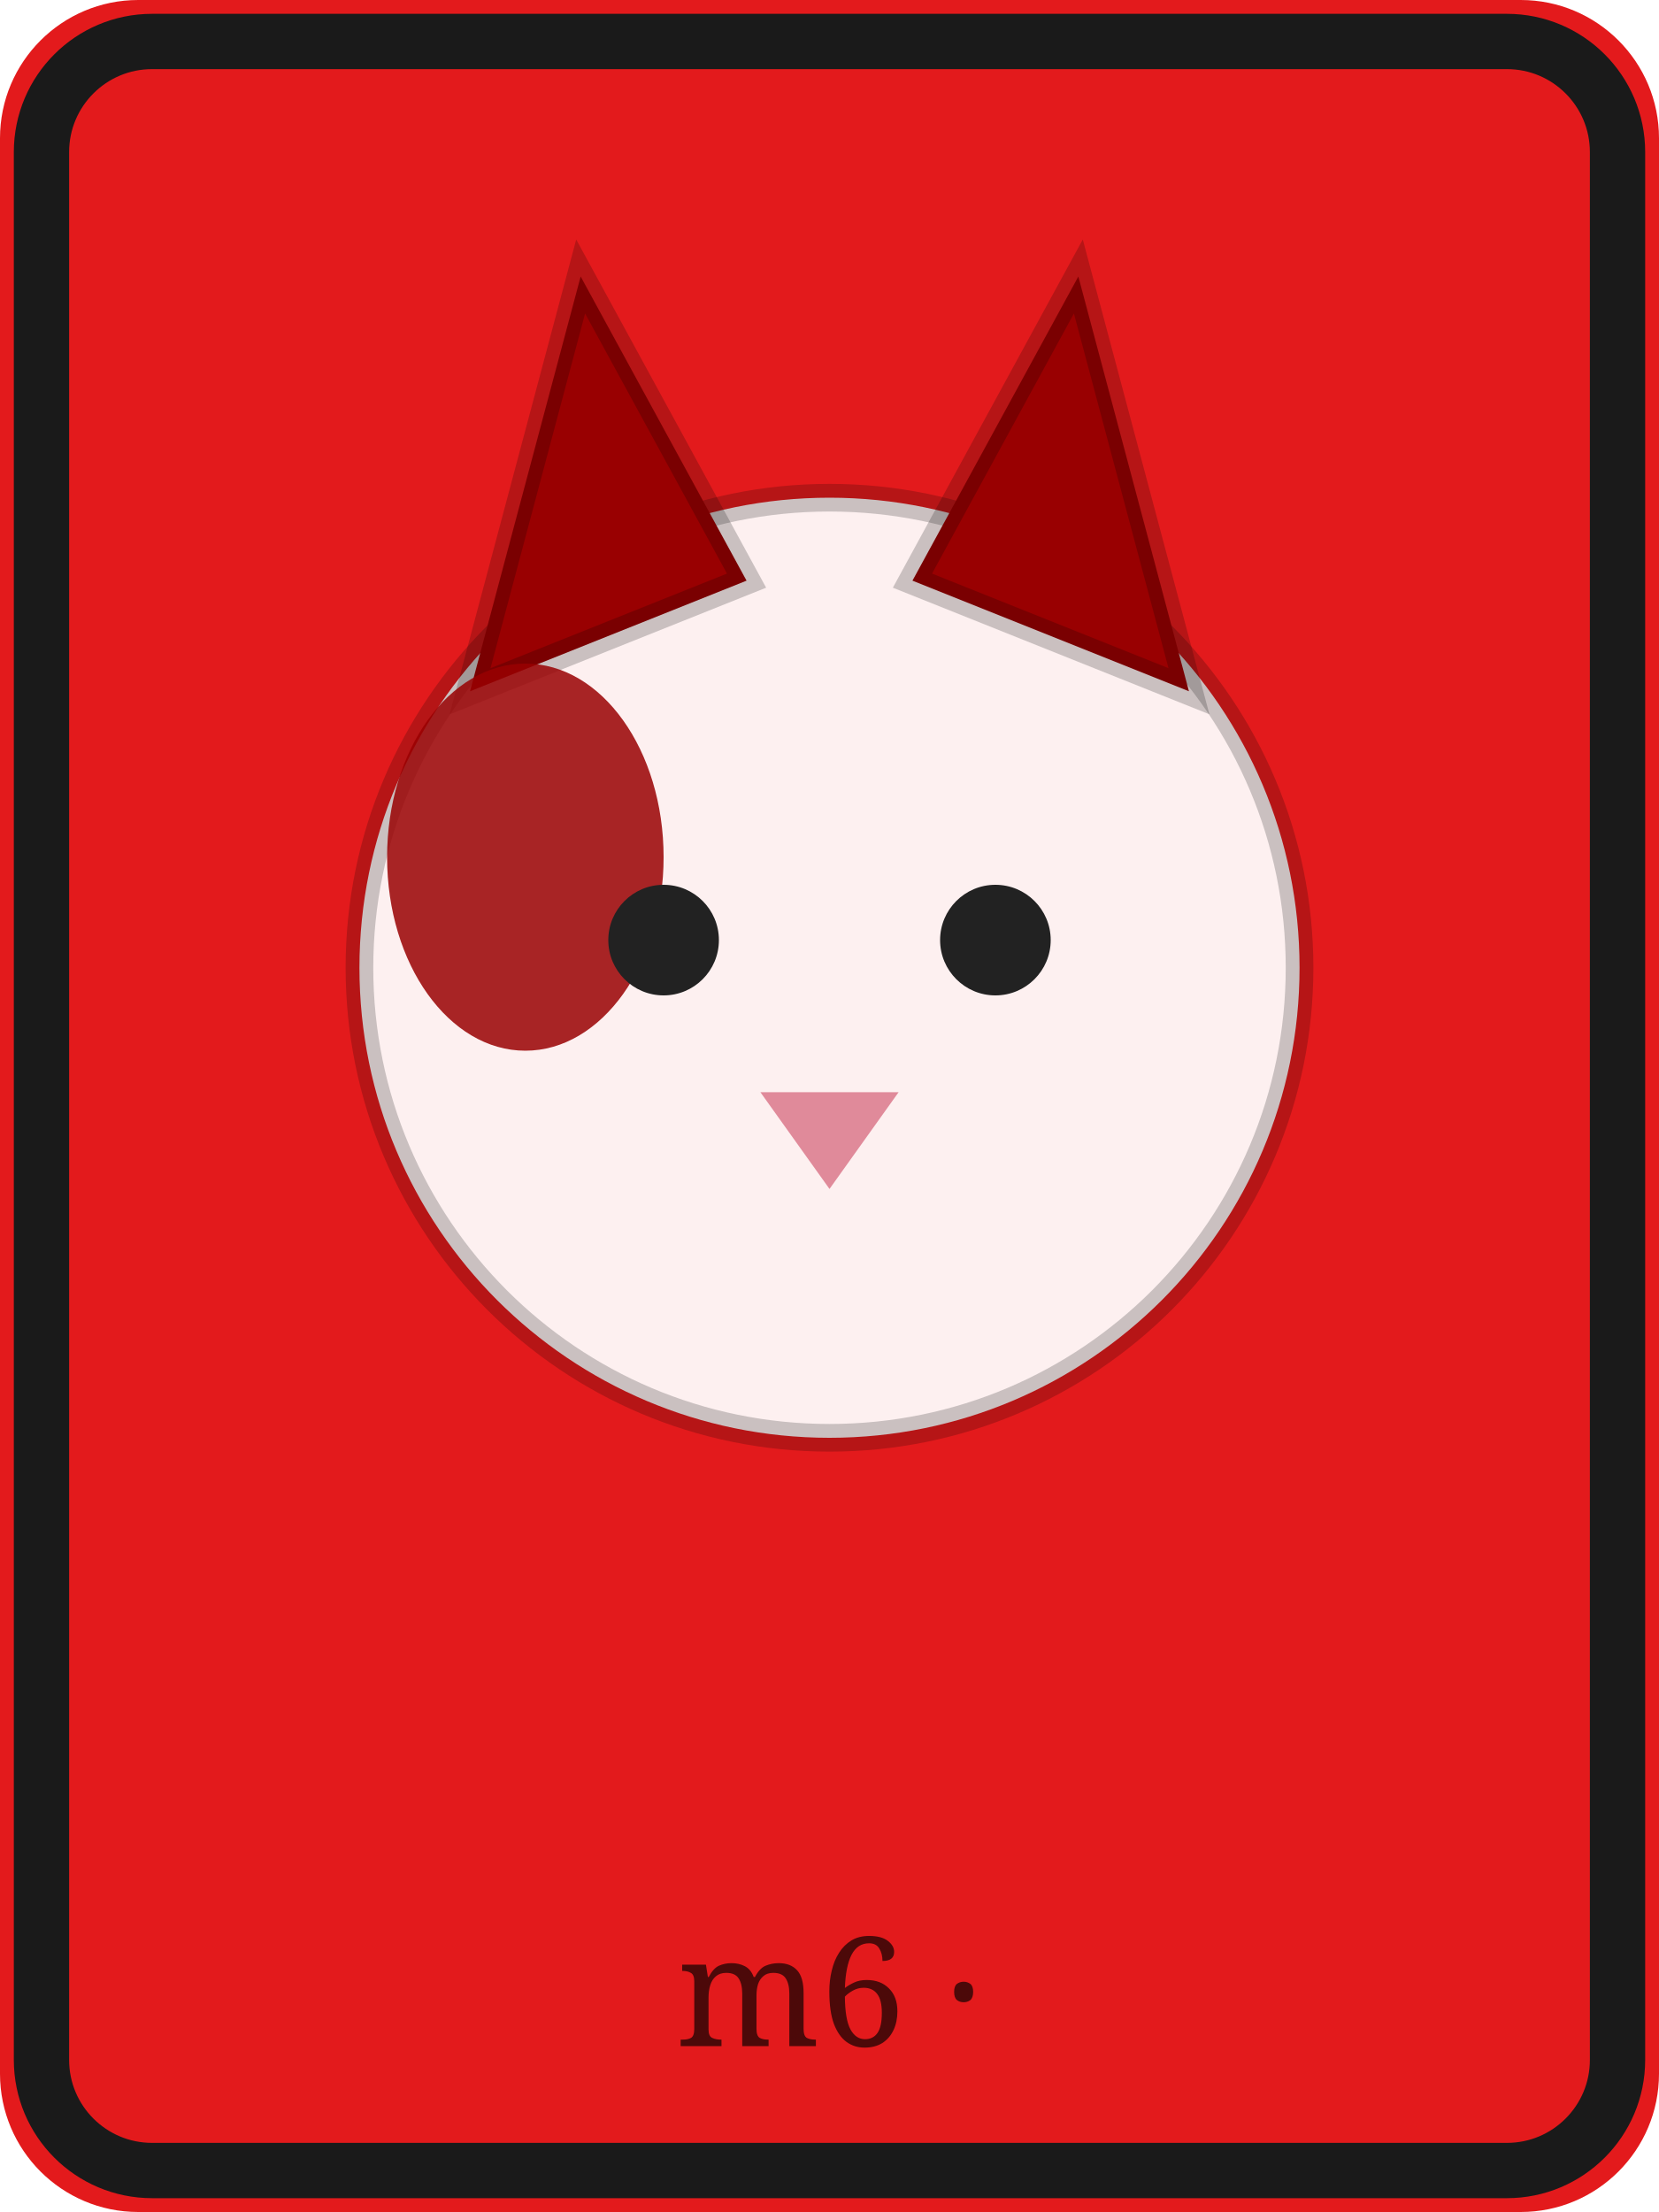
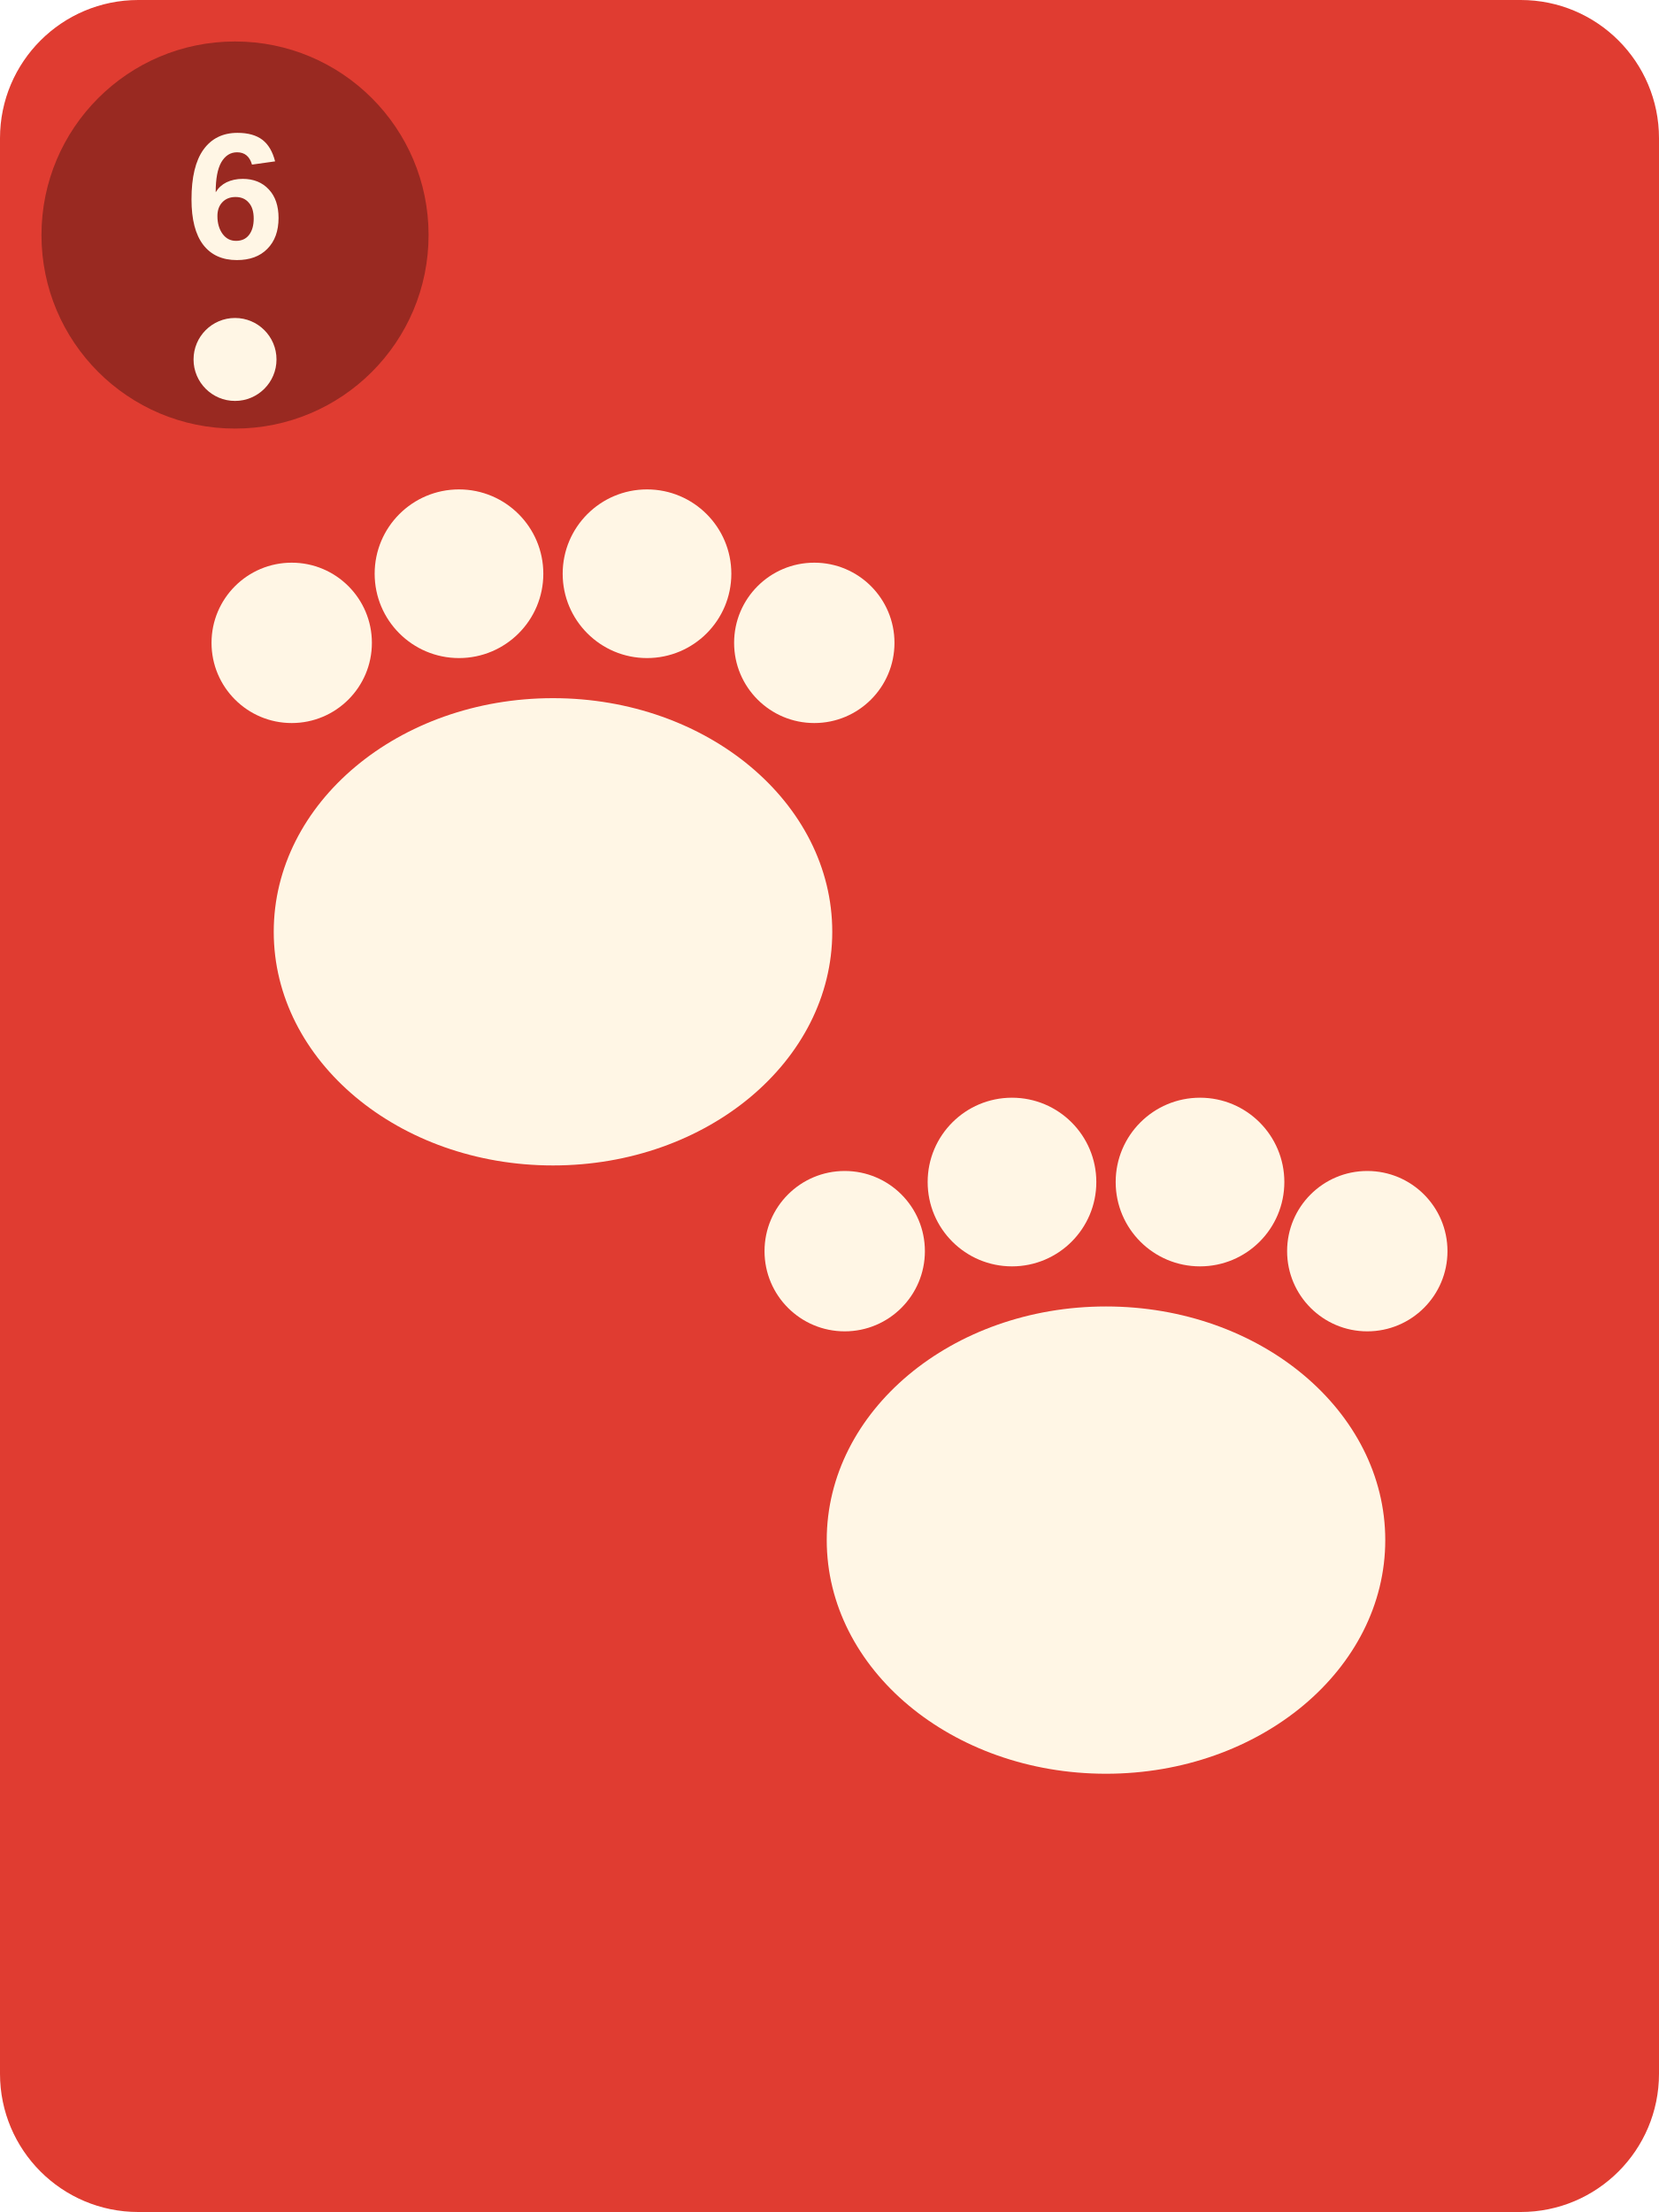
<svg xmlns="http://www.w3.org/2000/svg" viewBox="0 0 120 160">
-   <rect width="120" height="160" rx="10" fill="#E31A1C" />
-   <rect x="3" y="3" width="114" height="154" rx="8" fill="none" stroke="#1a1a1a" stroke-width="4" />
-   <circle cx="60" cy="70" r="34" fill="#ffffffee" stroke="#00000033" stroke-width="2" />
-   <polygon points="34,50 42,20 54,42" fill="#990001" stroke="#00000033" stroke-width="2" />
-   <polygon points="86,50 78,20 66,42" fill="#990001" stroke="#00000033" stroke-width="2" />
-   <ellipse cx="38" cy="62" rx="10" ry="14" fill="#990001" opacity="0.85" />
-   <circle cx="48" cy="68" r="4" fill="#222" />
-   <circle cx="72" cy="68" r="4" fill="#222" />
-   <polygon points="60,86 55,79 65,79" fill="#e08a9a" />
-   <text x="60" y="148" font-family="Georgia,serif" font-size="11" fill="#000000aa" text-anchor="middle">m6 ·</text>
+   <rect width="120" height="160" rx="10" fill="#E03C31" />
+   <circle cx="21.1" cy="46.5" r="5.8" fill="#FFF6E5" />
+   <circle cx="33.2" cy="41.5" r="6.1" fill="#FFF6E5" />
+   <circle cx="46.8" cy="41.5" r="6.1" fill="#FFF6E5" />
+   <circle cx="58.9" cy="46.5" r="5.8" fill="#FFF6E5" />
+   <ellipse cx="40" cy="67.4" rx="20.2" ry="16.9" fill="#FFF6E5" />
+   <circle cx="61.1" cy="90.5" r="5.8" fill="#FFF6E5" />
+   <circle cx="73.2" cy="85.5" r="6.1" fill="#FFF6E5" />
+   <circle cx="86.8" cy="85.5" r="6.1" fill="#FFF6E5" />
+   <circle cx="98.9" cy="90.5" r="5.8" fill="#FFF6E5" />
+   <ellipse cx="80" cy="111.4" rx="20.2" ry="16.9" fill="#FFF6E5" />
+   <circle cx="17" cy="17" r="14" fill="black" fill-opacity="0.32" />
+   <text x="17" y="15" font-family="system-ui,Arial,sans-serif" font-size="13" font-weight="800" fill="#FFF6E5" text-anchor="middle" dominant-baseline="middle">6</text>
+   <g transform="translate(17,26)">
+     <circle r="3" fill="#FFF6E5" />
+   </g>
</svg>
